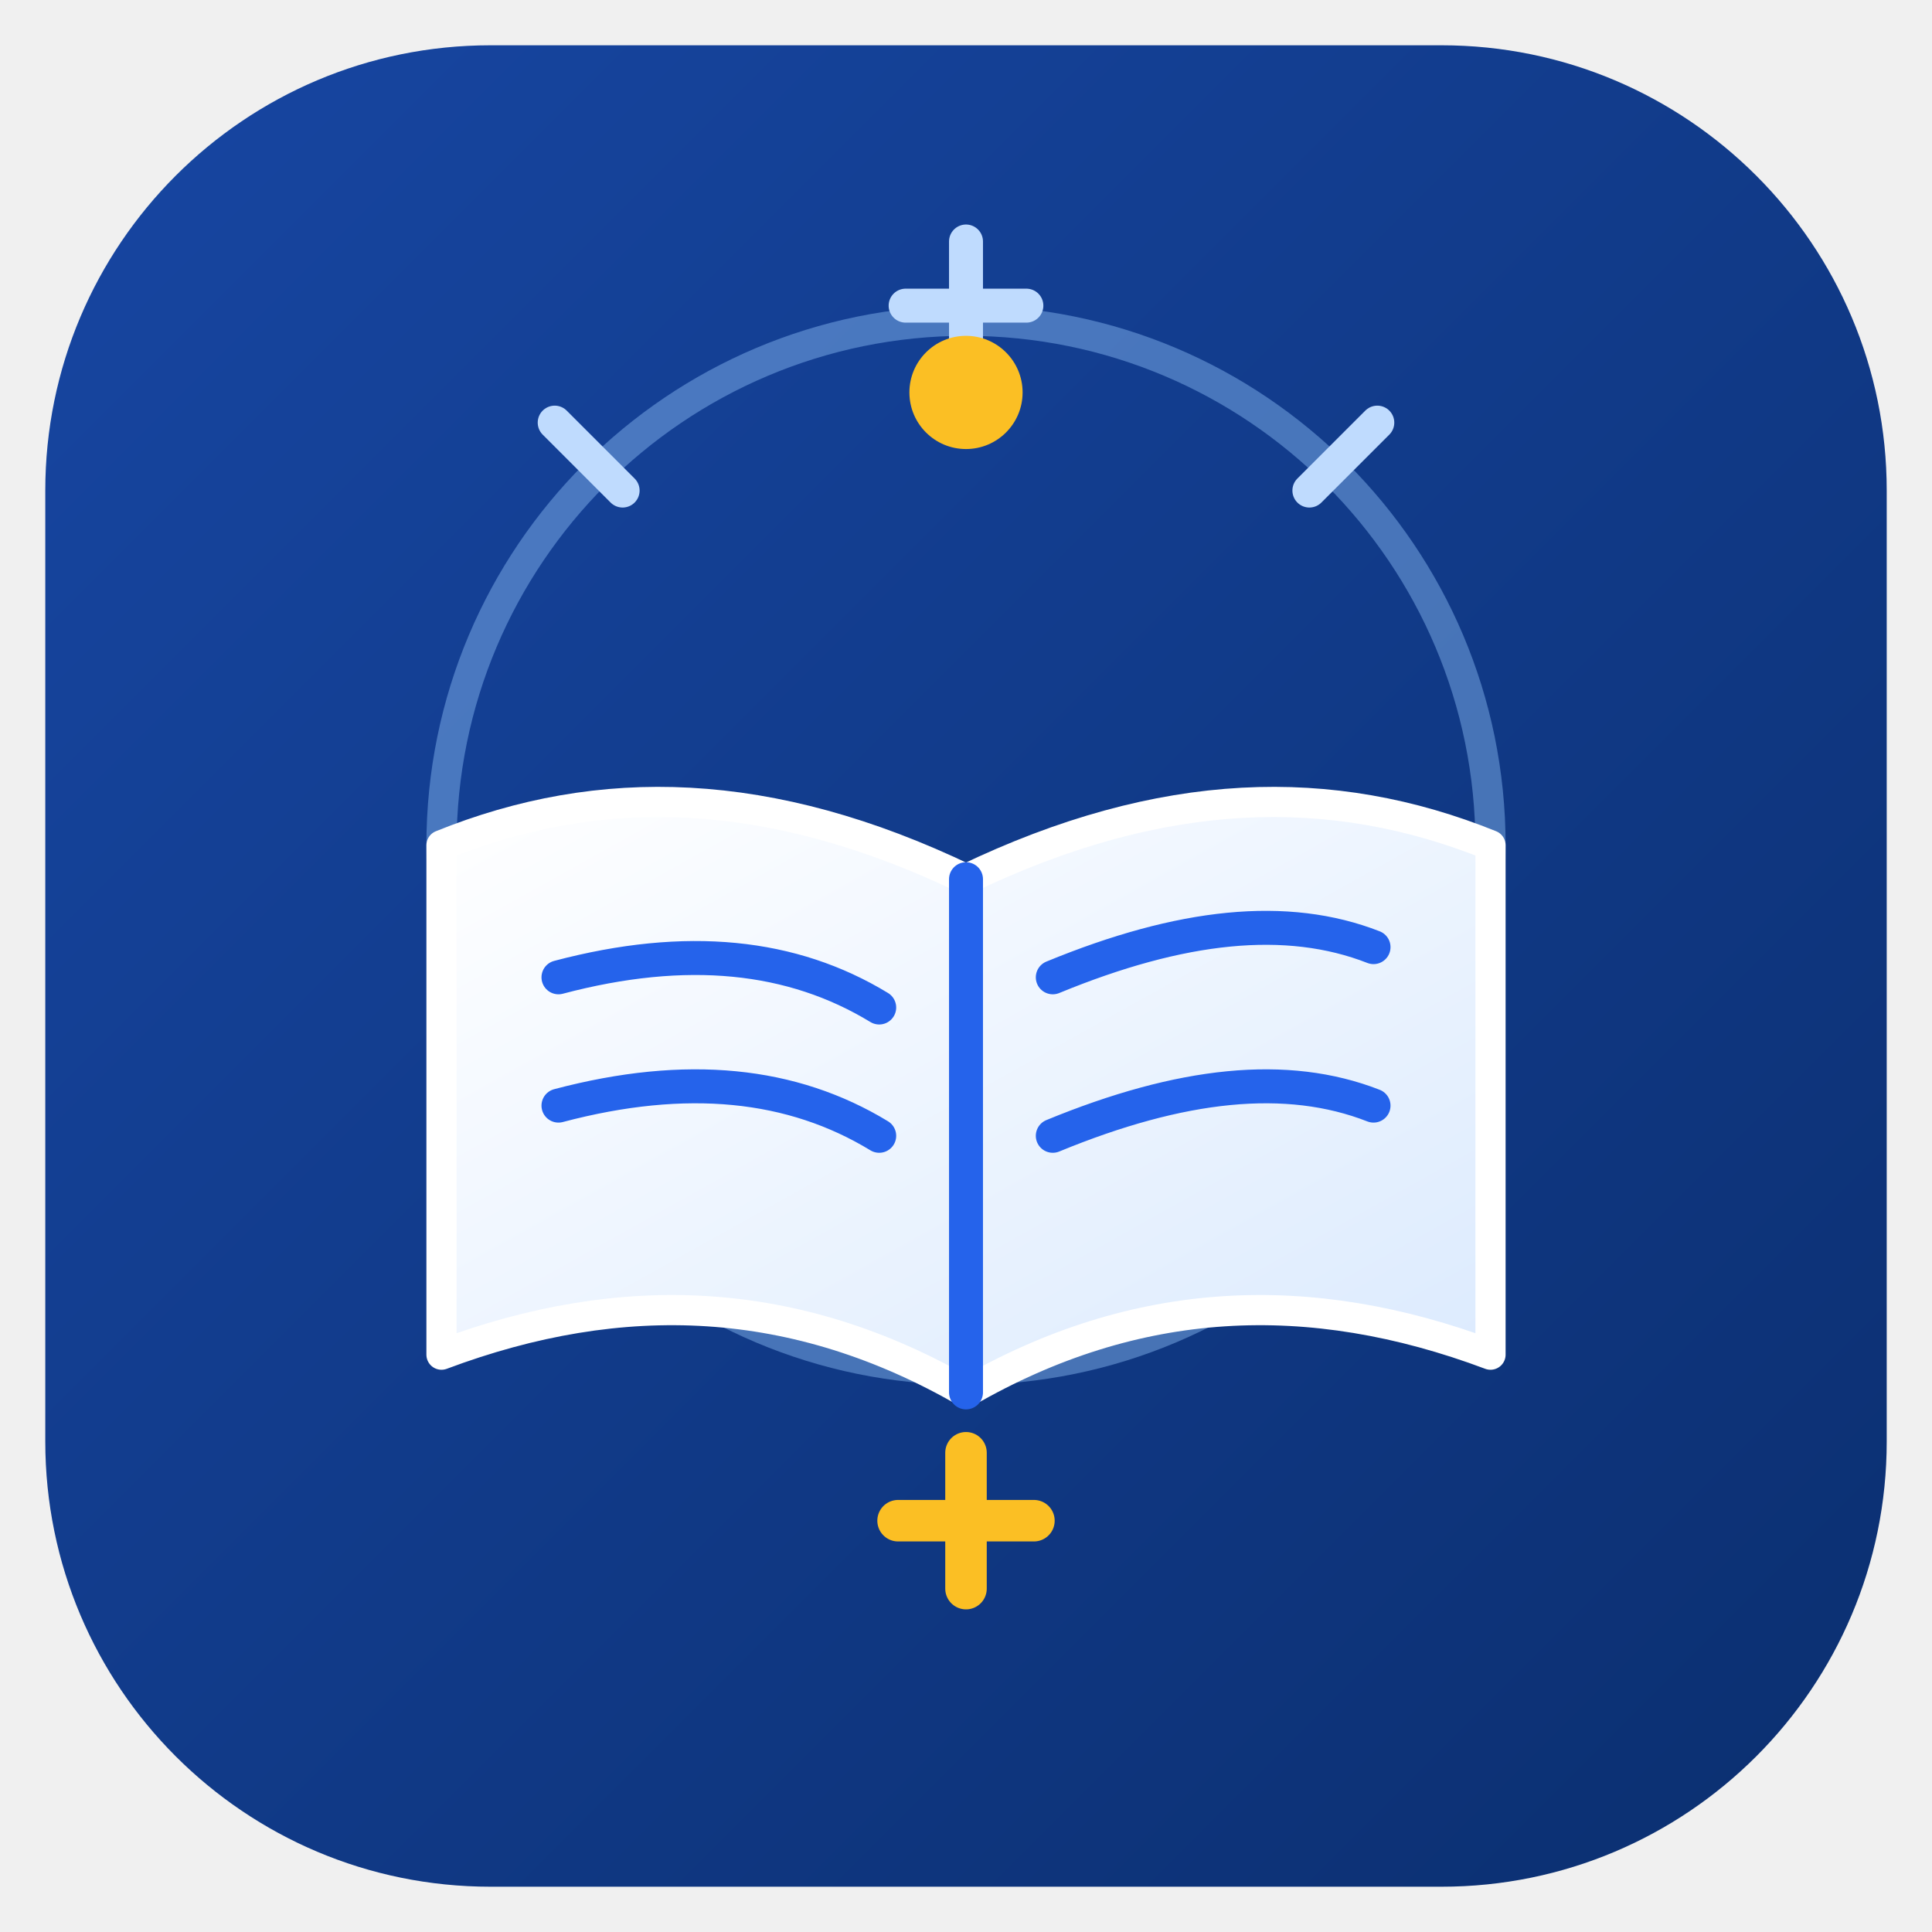
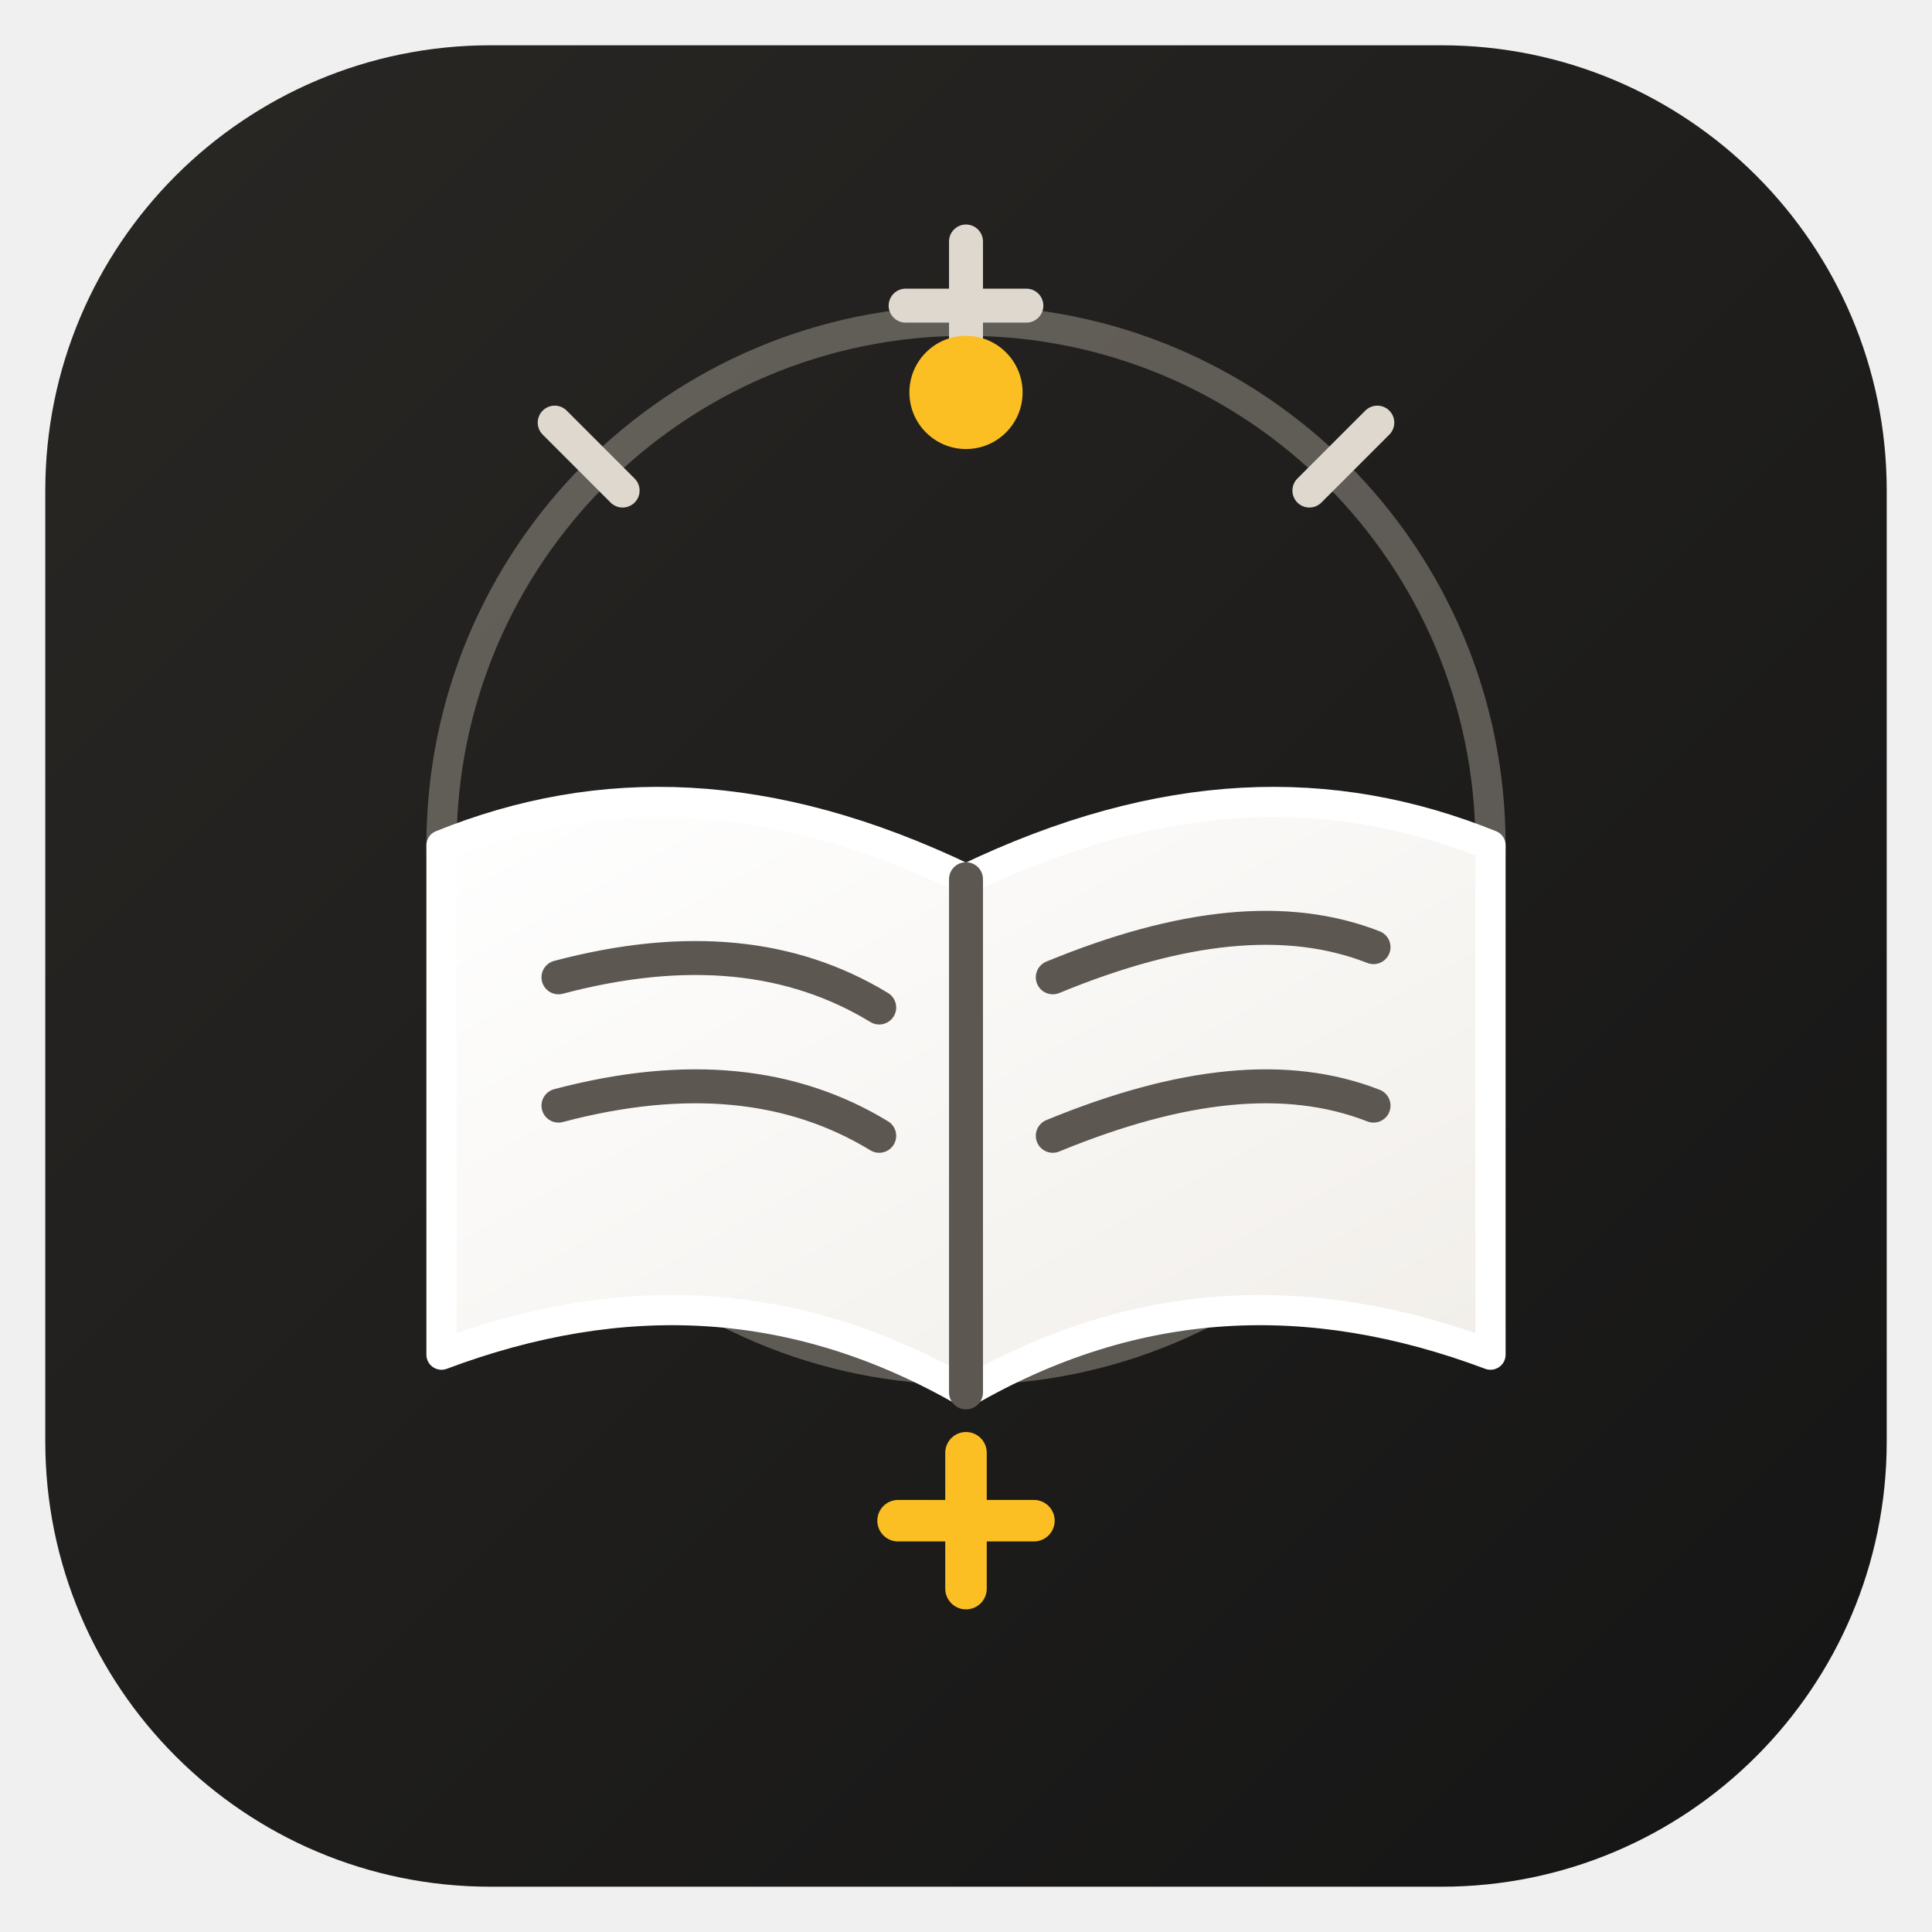
<svg xmlns="http://www.w3.org/2000/svg" width="512" height="512" viewBox="0 0 512 512" role="img" aria-label="Factpedia">
  <defs>
    <linearGradient id="bg" x1="0" y1="0" x2="1" y2="1">
-       <stop offset="0" stop-color="#1746a2" />
-       <stop offset="1" stop-color="#0b2f70" />
+       <stop offset="0" stop-color="#292724" />
+       <stop offset="1" stop-color="#151515" />
    </linearGradient>
    <linearGradient id="page" x1="0" y1="0" x2="1" y2="1">
      <stop offset="0" stop-color="#fff" />
-       <stop offset="1" stop-color="#dbeafe" />
+       <stop offset="1" stop-color="#f1eee9" />
    </linearGradient>
  </defs>
  <rect x="12" y="12" width="488" height="488" rx="118" fill="url(#bg)" />
-   <circle cx="256" cy="224" r="139" fill="none" stroke="#93c5fd" stroke-width="8" opacity=".42" />
+   <circle cx="256" cy="224" r="139" fill="none" stroke="#b8b0a5" stroke-width="8" opacity=".42" />
  <path d="M117 224c42-17 87-16 139 9 52-25 97-26 139-9v135c-48-18-94-16-139 10-45-26-91-28-139-10z" fill="url(#page)" stroke="#fff" stroke-width="8" stroke-linejoin="round" />
-   <path d="M256 233v136M148 259c34-9 62-6 85 8m-85 26c34-9 62-6 85 8m46-42c34-14 62-17 85-8m-85 50c34-14 62-17 85-8" fill="none" stroke="#2563eb" stroke-width="9" stroke-linecap="round" />
-   <path d="M256 64v33m-16-16h32M365 112l-18 18m-182 0-18-18" stroke="#bfdbfe" stroke-width="9" stroke-linecap="round" />
+   <path d="M256 233v136M148 259c34-9 62-6 85 8m-85 26c34-9 62-6 85 8m46-42c34-14 62-17 85-8m-85 50c34-14 62-17 85-8" fill="none" stroke="#5c5750" stroke-width="9" stroke-linecap="round" />
+   <path d="M256 64v33m-16-16h32M365 112l-18 18m-182 0-18-18" stroke="#ded8ce" stroke-width="9" stroke-linecap="round" />
  <circle cx="256" cy="104" r="15" fill="#fbbf24" />
  <path d="M256 385v36m-18-18h36" stroke="#fbbf24" stroke-width="11" stroke-linecap="round" />
</svg>
